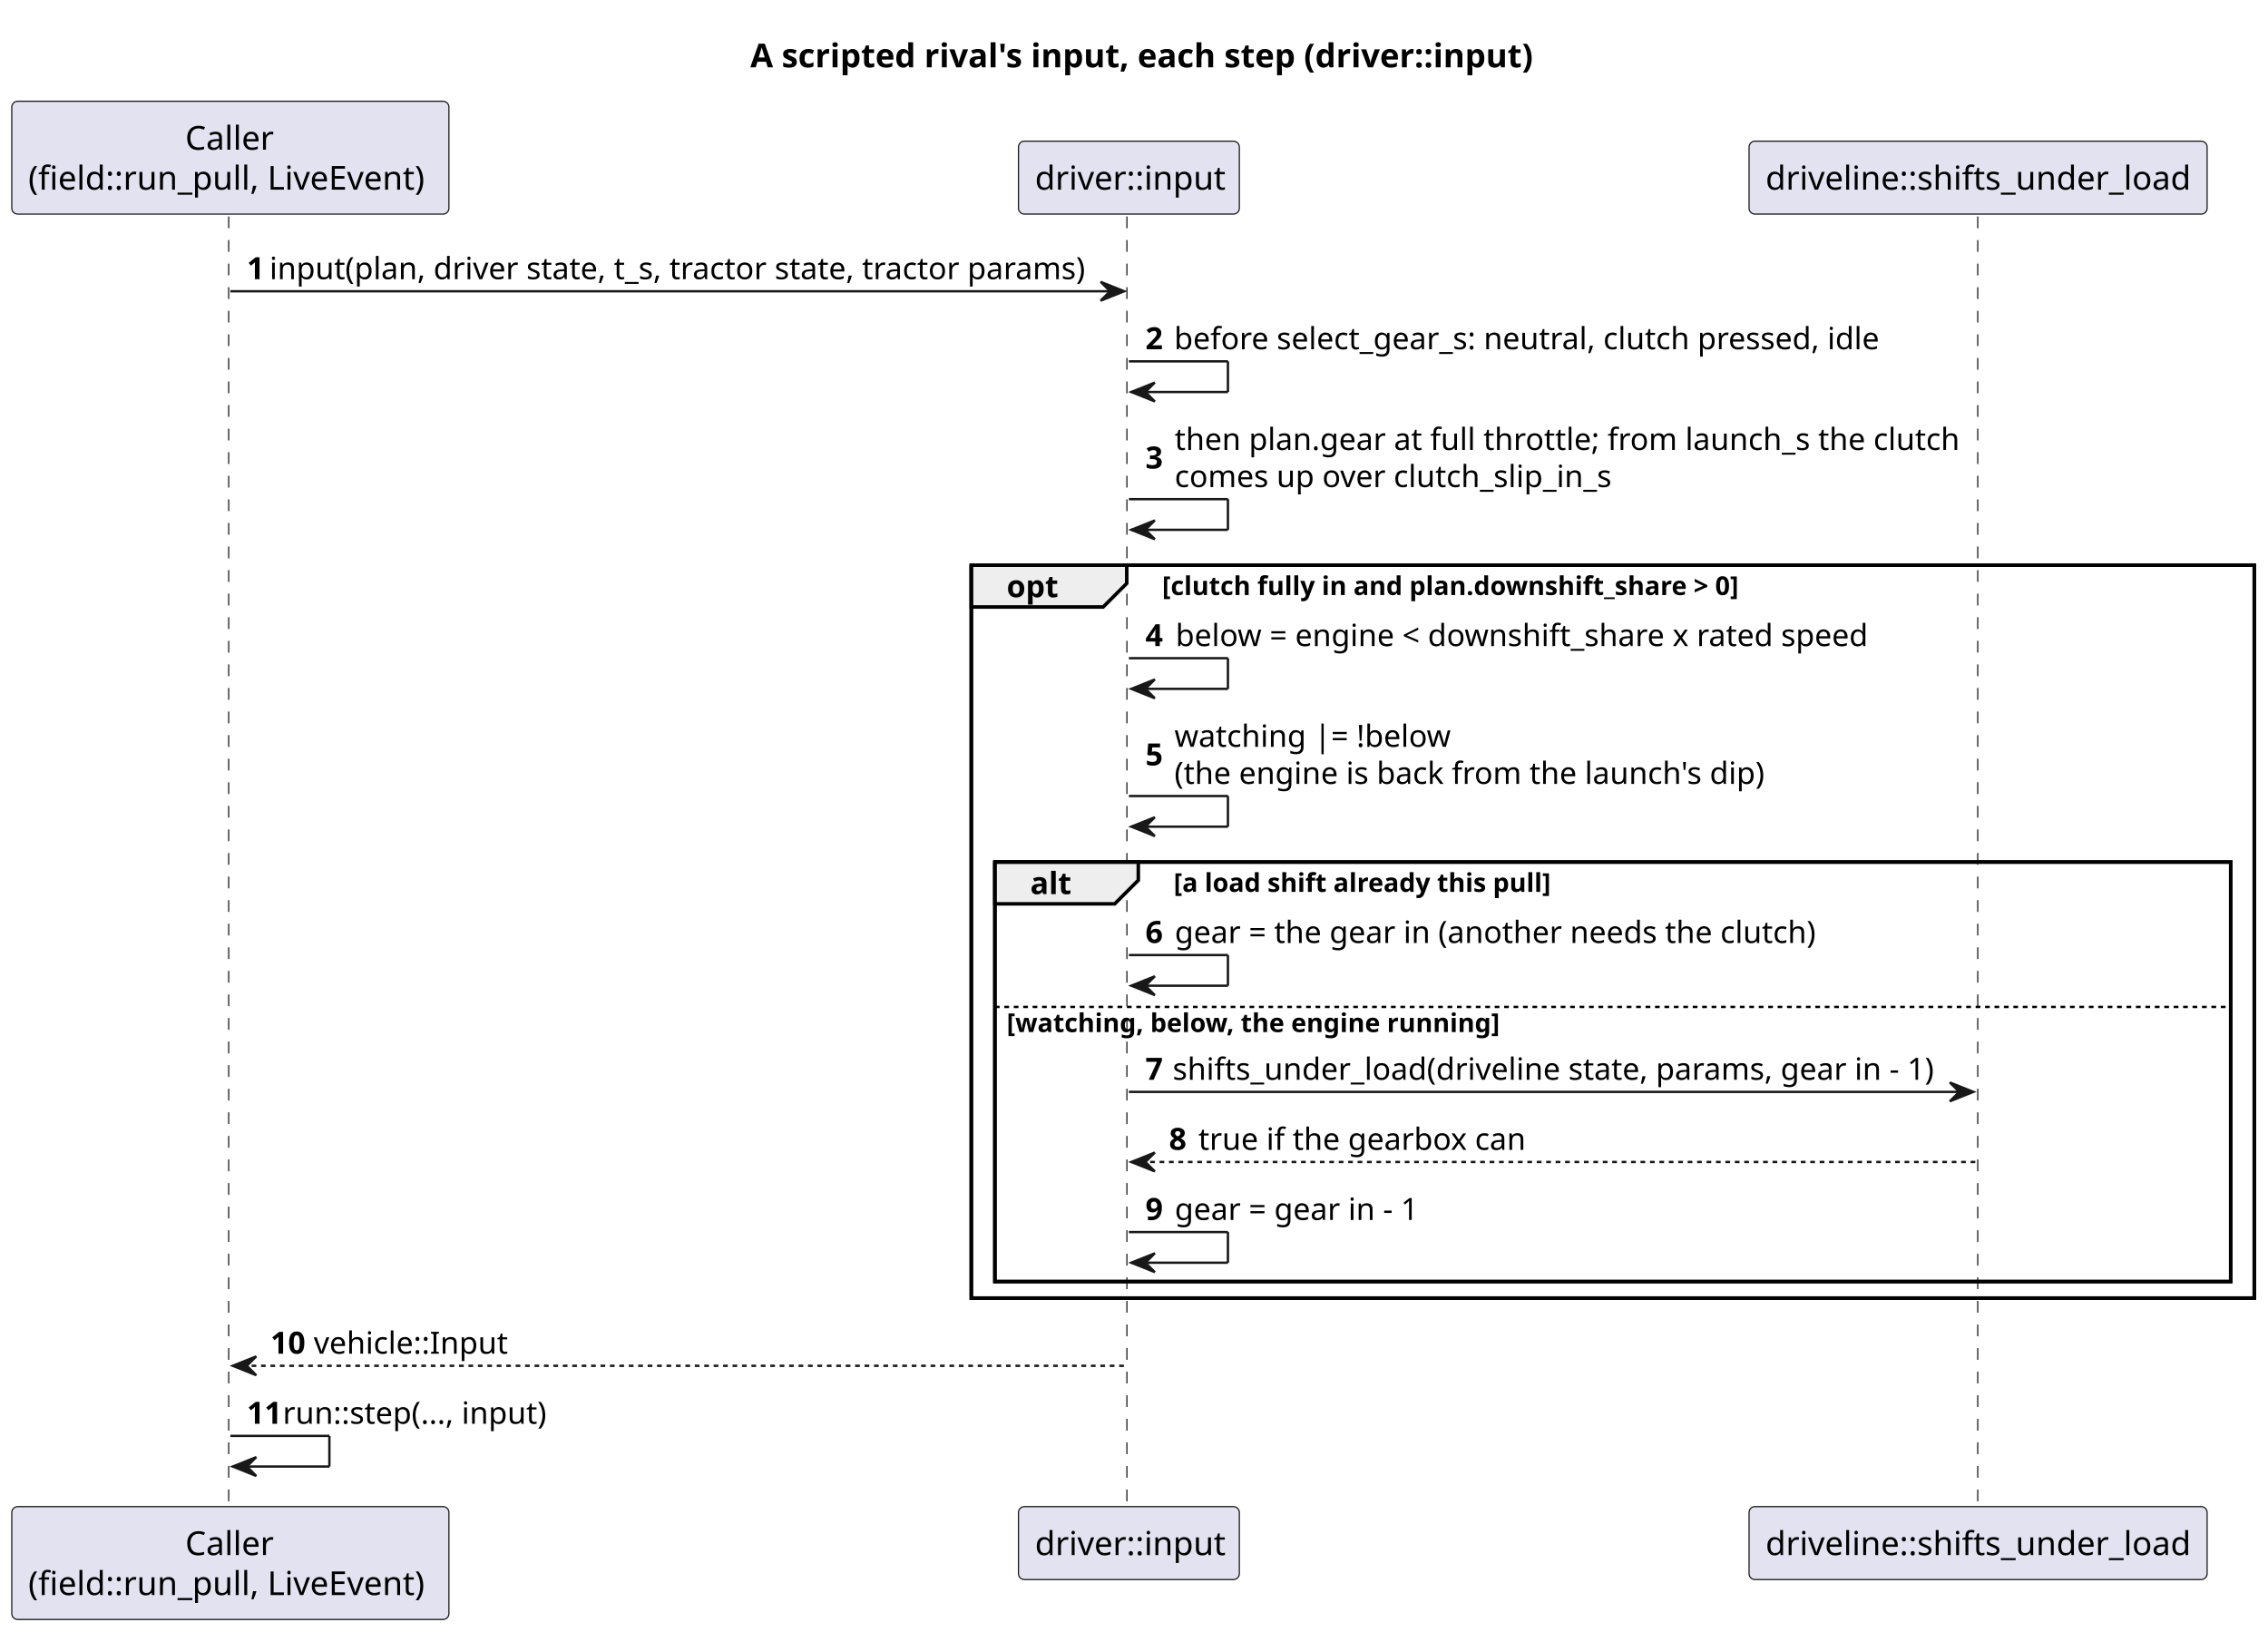
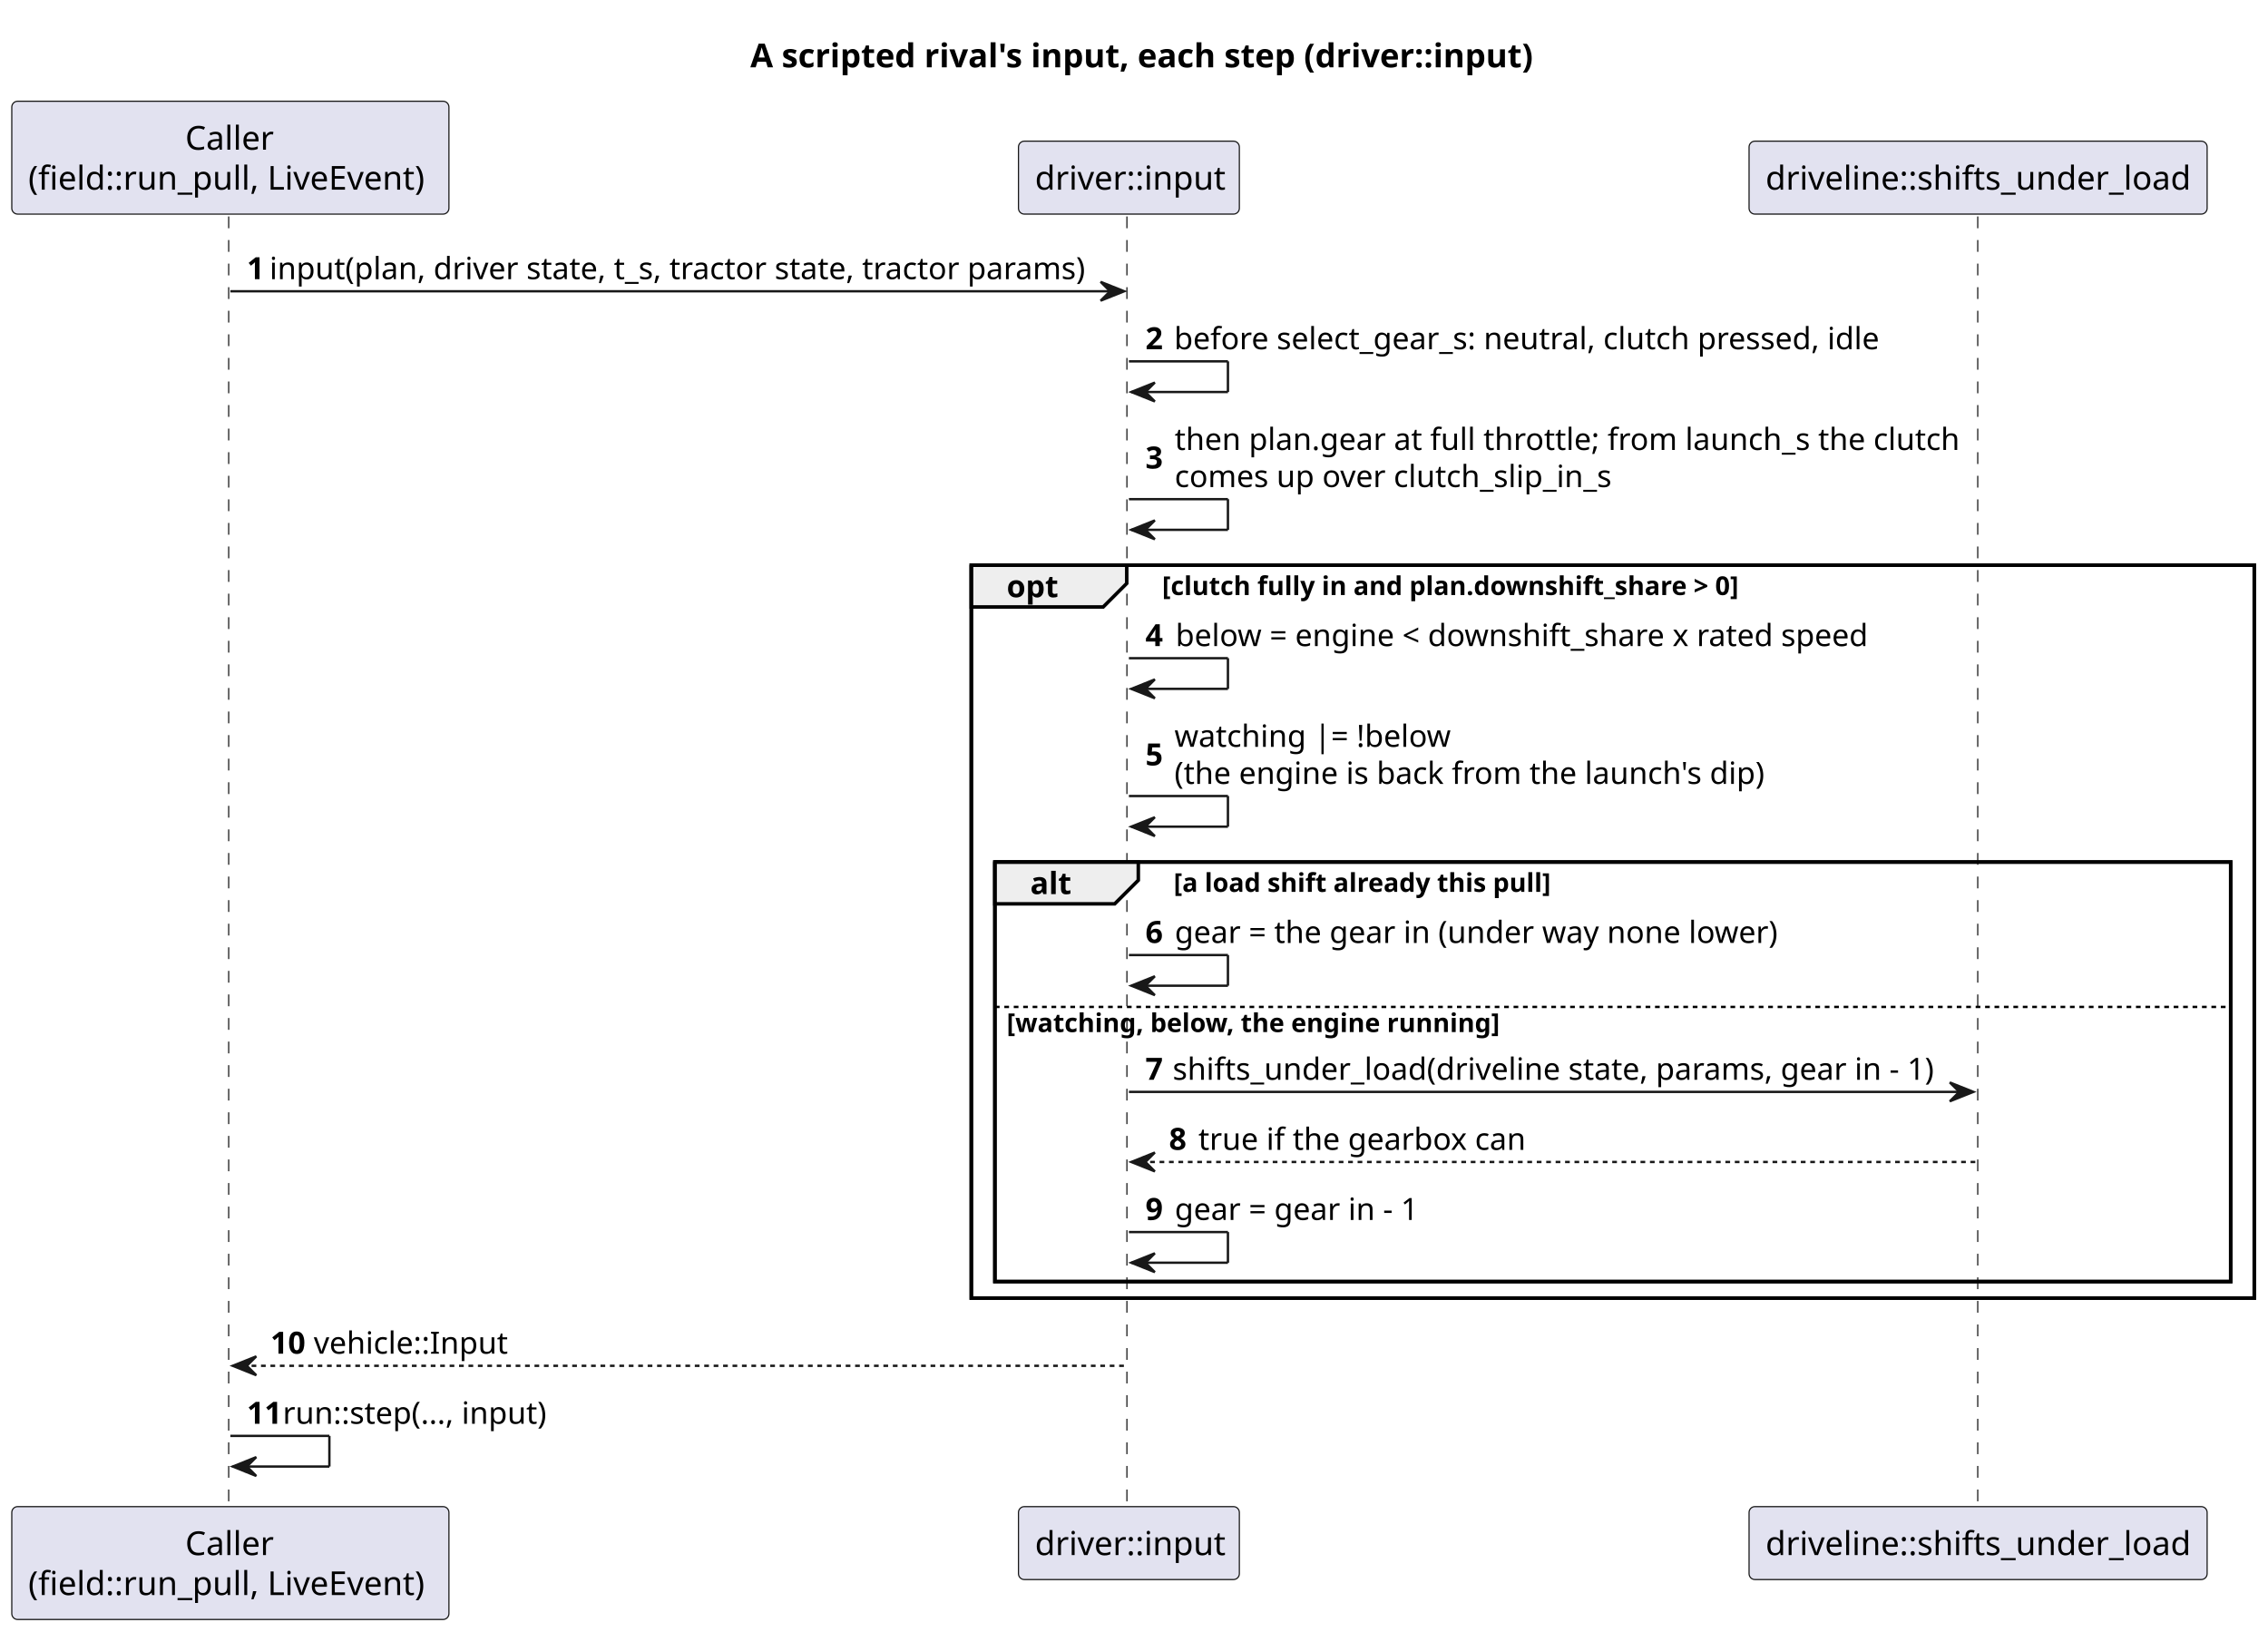
<svg xmlns="http://www.w3.org/2000/svg" contentStyleType="text/css" height="692px" preserveAspectRatio="none" style="width:962px;height:692px;background:#FFFFFF;" version="1.1" viewBox="0 0 962 692" width="962px" zoomAndPan="magnify">
  <defs />
  <g>
    <text fill="#000000" font-family="sans-serif" font-size="14" font-weight="bold" lengthAdjust="spacing" textLength="328.679" x="318.252" y="28.562">A scripted rival's input, each step (driver::input)</text>
    <rect fill="none" height="310.875" style="stroke:#000000;stroke-width:1.5;" width="544.188" x="411.995" y="239.736" />
    <rect fill="none" height="177.957" style="stroke:#000000;stroke-width:1.5;" width="524.188" x="421.995" y="365.654" />
    <line style="stroke:#181818;stroke-width:0.5;stroke-dasharray:5.0,5.0;" x1="97" x2="97" y1="91.818" y2="640.07" />
    <line style="stroke:#181818;stroke-width:0.5;stroke-dasharray:5.0,5.0;" x1="477.995" x2="477.995" y1="91.818" y2="640.07" />
    <line style="stroke:#181818;stroke-width:0.5;stroke-dasharray:5.0,5.0;" x1="838.885" x2="838.885" y1="91.818" y2="640.07" />
    <rect fill="#E2E2F0" height="47.879" rx="2.5" ry="2.5" style="stroke:#181818;stroke-width:0.5;" width="185.418" x="5" y="42.94" />
    <text fill="#000000" font-family="sans-serif" font-size="14" lengthAdjust="spacing" textLength="38.302" x="78.558" y="63.502">Caller</text>
    <text fill="#000000" font-family="sans-serif" font-size="14" lengthAdjust="spacing" textLength="171.418" x="12" y="80.441">(field::run_pull, LiveEvent)</text>
    <rect fill="#E2E2F0" height="47.879" rx="2.5" ry="2.5" style="stroke:#181818;stroke-width:0.5;" width="185.418" x="5" y="639.07" />
    <text fill="#000000" font-family="sans-serif" font-size="14" lengthAdjust="spacing" textLength="38.302" x="78.558" y="659.633">Caller</text>
    <text fill="#000000" font-family="sans-serif" font-size="14" lengthAdjust="spacing" textLength="171.418" x="12" y="676.572">(field::run_pull, LiveEvent)</text>
    <rect fill="#E2E2F0" height="30.939" rx="2.5" ry="2.5" style="stroke:#181818;stroke-width:0.5;" width="93.693" x="431.995" y="59.879" />
    <text fill="#000000" font-family="sans-serif" font-size="14" lengthAdjust="spacing" textLength="79.693" x="438.995" y="80.441">driver::input</text>
    <rect fill="#E2E2F0" height="30.939" rx="2.5" ry="2.5" style="stroke:#181818;stroke-width:0.5;" width="93.693" x="431.995" y="639.07" />
    <text fill="#000000" font-family="sans-serif" font-size="14" lengthAdjust="spacing" textLength="79.693" x="438.995" y="659.633">driver::input</text>
    <rect fill="#E2E2F0" height="30.939" rx="2.5" ry="2.5" style="stroke:#181818;stroke-width:0.5;" width="194.298" x="741.885" y="59.879" />
    <text fill="#000000" font-family="sans-serif" font-size="14" lengthAdjust="spacing" textLength="180.298" x="748.885" y="80.441">driveline::shifts_under_load</text>
    <rect fill="#E2E2F0" height="30.939" rx="2.5" ry="2.5" style="stroke:#181818;stroke-width:0.5;" width="194.298" x="741.885" y="639.07" />
    <text fill="#000000" font-family="sans-serif" font-size="14" lengthAdjust="spacing" textLength="180.298" x="748.885" y="659.633">driveline::shifts_under_load</text>
    <polygon fill="#181818" points="466.842,119.548,476.842,123.548,466.842,127.548,470.842,123.548" style="stroke:#181818;stroke-width:1.0;" />
    <line style="stroke:#181818;stroke-width:1.0;" x1="97.709" x2="472.842" y1="123.548" y2="123.548" />
    <text fill="#000000" font-family="sans-serif" font-size="13" font-weight="bold" lengthAdjust="spacing" textLength="5.605" x="104.709" y="118.412">1</text>
    <text fill="#000000" font-family="sans-serif" font-size="13" lengthAdjust="spacing" textLength="347.528" x="114.314" y="118.412">input(plan, driver state, t_s, tractor state, tractor params)</text>
    <line style="stroke:#181818;stroke-width:1.0;" x1="478.842" x2="520.842" y1="153.277" y2="153.277" />
    <line style="stroke:#181818;stroke-width:1.0;" x1="520.842" x2="520.842" y1="153.277" y2="166.277" />
    <line style="stroke:#181818;stroke-width:1.0;" x1="479.842" x2="520.842" y1="166.277" y2="166.277" />
    <polygon fill="#181818" points="489.842,162.277,479.842,166.277,489.842,170.277,485.842,166.277" style="stroke:#181818;stroke-width:1.0;" />
    <text fill="#000000" font-family="sans-serif" font-size="13" font-weight="bold" lengthAdjust="spacing" textLength="8.188" x="485.842" y="148.142">2</text>
    <text fill="#000000" font-family="sans-serif" font-size="13" lengthAdjust="spacing" textLength="305.151" x="498.03" y="148.142">before select_gear_s: neutral, clutch pressed, idle</text>
    <line style="stroke:#181818;stroke-width:1.0;" x1="478.842" x2="520.842" y1="211.736" y2="211.736" />
    <line style="stroke:#181818;stroke-width:1.0;" x1="520.842" x2="520.842" y1="211.736" y2="224.736" />
    <line style="stroke:#181818;stroke-width:1.0;" x1="479.842" x2="520.842" y1="224.736" y2="224.736" />
    <polygon fill="#181818" points="489.842,220.736,479.842,224.736,489.842,228.736,485.842,224.736" style="stroke:#181818;stroke-width:1.0;" />
    <text fill="#000000" font-family="sans-serif" font-size="13" font-weight="bold" lengthAdjust="spacing" textLength="8.392" x="485.842" y="198.736">3</text>
    <text fill="#000000" font-family="sans-serif" font-size="13" lengthAdjust="spacing" textLength="331.919" x="498.233" y="190.871">then plan.gear at full throttle; from launch_s the clutch</text>
    <text fill="#000000" font-family="sans-serif" font-size="13" lengthAdjust="spacing" textLength="189.465" x="498.233" y="206.601">comes up over clutch_slip_in_s</text>
    <path d="M411.995,239.736 L477.923,239.736 L477.923,247.466 L467.923,257.466 L411.995,257.466 L411.995,239.736 " fill="#EEEEEE" style="stroke:#000000;stroke-width:1.5;" />
    <rect fill="none" height="310.875" style="stroke:#000000;stroke-width:1.5;" width="544.188" x="411.995" y="239.736" />
    <text fill="#000000" font-family="sans-serif" font-size="13" font-weight="bold" lengthAdjust="spacing" textLength="20.928" x="426.995" y="253.33">opt</text>
    <text fill="#000000" font-family="sans-serif" font-size="11" font-weight="bold" lengthAdjust="spacing" textLength="243.026" x="492.923" y="252.393">[clutch fully in and plan.downshift_share &gt; 0]</text>
    <line style="stroke:#181818;stroke-width:1.0;" x1="478.842" x2="520.842" y1="279.195" y2="279.195" />
    <line style="stroke:#181818;stroke-width:1.0;" x1="520.842" x2="520.842" y1="279.195" y2="292.195" />
    <line style="stroke:#181818;stroke-width:1.0;" x1="479.842" x2="520.842" y1="292.195" y2="292.195" />
    <polygon fill="#181818" points="489.842,288.195,479.842,292.195,489.842,296.195,485.842,292.195" style="stroke:#181818;stroke-width:1.0;" />
    <text fill="#000000" font-family="sans-serif" font-size="13" font-weight="bold" lengthAdjust="spacing" textLength="8.791" x="485.842" y="274.06">4</text>
    <text fill="#000000" font-family="sans-serif" font-size="13" lengthAdjust="spacing" textLength="299.666" x="498.633" y="274.06">below = engine &lt; downshift_share x rated speed</text>
    <line style="stroke:#181818;stroke-width:1.0;" x1="478.842" x2="520.842" y1="337.654" y2="337.654" />
    <line style="stroke:#181818;stroke-width:1.0;" x1="520.842" x2="520.842" y1="337.654" y2="350.654" />
    <line style="stroke:#181818;stroke-width:1.0;" x1="479.842" x2="520.842" y1="350.654" y2="350.654" />
    <polygon fill="#181818" points="489.842,346.654,479.842,350.654,489.842,354.654,485.842,350.654" style="stroke:#181818;stroke-width:1.0;" />
    <text fill="#000000" font-family="sans-serif" font-size="13" font-weight="bold" lengthAdjust="spacing" textLength="8.309" x="485.842" y="324.654">5</text>
    <text fill="#000000" font-family="sans-serif" font-size="13" lengthAdjust="spacing" textLength="117.203" x="498.151" y="316.789">watching |= !below</text>
    <text fill="#000000" font-family="sans-serif" font-size="13" lengthAdjust="spacing" textLength="255.233" x="498.151" y="332.519">(the engine is back from the launch's dip)</text>
    <path d="M421.995,365.654 L482.826,365.654 L482.826,373.384 L472.826,383.384 L421.995,383.384 L421.995,365.654 " fill="#EEEEEE" style="stroke:#000000;stroke-width:1.5;" />
    <rect fill="none" height="177.957" style="stroke:#000000;stroke-width:1.5;" width="524.188" x="421.995" y="365.654" />
    <text fill="#000000" font-family="sans-serif" font-size="13" font-weight="bold" lengthAdjust="spacing" textLength="15.831" x="436.995" y="379.248">alt</text>
    <text fill="#000000" font-family="sans-serif" font-size="11" font-weight="bold" lengthAdjust="spacing" textLength="155.251" x="497.826" y="378.31">[a load shift already this pull]</text>
    <line style="stroke:#181818;stroke-width:1.0;" x1="478.842" x2="520.842" y1="405.113" y2="405.113" />
    <line style="stroke:#181818;stroke-width:1.0;" x1="520.842" x2="520.842" y1="405.113" y2="418.113" />
    <line style="stroke:#181818;stroke-width:1.0;" x1="479.842" x2="520.842" y1="418.113" y2="418.113" />
    <polygon fill="#181818" points="489.842,414.113,479.842,418.113,489.842,422.113,485.842,418.113" style="stroke:#181818;stroke-width:1.0;" />
    <text fill="#000000" font-family="sans-serif" font-size="13" font-weight="bold" lengthAdjust="spacing" textLength="8.442" x="485.842" y="399.978">6</text>
-     <text fill="#000000" font-family="sans-serif" font-size="13" lengthAdjust="spacing" textLength="275.171" x="498.284" y="399.978">gear = the gear in (another needs the clutch)</text>
+     <text fill="#000000" font-family="sans-serif" font-size="13" lengthAdjust="spacing" textLength="259.01" x="498.284" y="399.978">gear = the gear in (under way none lower)</text>
    <line style="stroke:#000000;stroke-width:1.0;stroke-dasharray:2.0,2.0;" x1="421.995" x2="946.183" y1="427.113" y2="427.113" />
    <text fill="#000000" font-family="sans-serif" font-size="11" font-weight="bold" lengthAdjust="spacing" textLength="204.456" x="426.995" y="437.769">[watching, below, the engine running]</text>
    <polygon fill="#181818" points="827.034,459.152,837.034,463.152,827.034,467.152,831.034,463.152" style="stroke:#181818;stroke-width:1.0;" />
    <line style="stroke:#181818;stroke-width:1.0;" x1="478.842" x2="833.034" y1="463.152" y2="463.152" />
    <text fill="#000000" font-family="sans-serif" font-size="13" font-weight="bold" lengthAdjust="spacing" textLength="7.56" x="485.842" y="458.017">7</text>
    <text fill="#000000" font-family="sans-serif" font-size="13" lengthAdjust="spacing" textLength="324.632" x="497.402" y="458.017">shifts_under_load(driveline state, params, gear in - 1)</text>
    <polygon fill="#181818" points="489.842,488.882,479.842,492.882,489.842,496.882,485.842,492.882" style="stroke:#181818;stroke-width:1.0;" />
    <line style="stroke:#181818;stroke-width:1.0;stroke-dasharray:2.0,2.0;" x1="483.842" x2="838.034" y1="492.882" y2="492.882" />
    <text fill="#000000" font-family="sans-serif" font-size="13" font-weight="bold" lengthAdjust="spacing" textLength="8.461" x="495.842" y="487.746">8</text>
    <text fill="#000000" font-family="sans-serif" font-size="13" lengthAdjust="spacing" textLength="139.522" x="508.303" y="487.746">true if the gearbox can</text>
    <line style="stroke:#181818;stroke-width:1.0;" x1="478.842" x2="520.842" y1="522.611" y2="522.611" />
    <line style="stroke:#181818;stroke-width:1.0;" x1="520.842" x2="520.842" y1="522.611" y2="535.611" />
    <line style="stroke:#181818;stroke-width:1.0;" x1="479.842" x2="520.842" y1="535.611" y2="535.611" />
    <polygon fill="#181818" points="489.842,531.611,479.842,535.611,489.842,539.611,485.842,535.611" style="stroke:#181818;stroke-width:1.0;" />
    <text fill="#000000" font-family="sans-serif" font-size="13" font-weight="bold" lengthAdjust="spacing" textLength="8.442" x="485.842" y="517.476">9</text>
    <text fill="#000000" font-family="sans-serif" font-size="13" lengthAdjust="spacing" textLength="104.47" x="498.284" y="517.476">gear = gear in - 1</text>
    <polygon fill="#181818" points="108.709,575.341,98.709,579.341,108.709,583.341,104.709,579.341" style="stroke:#181818;stroke-width:1.0;" />
    <line style="stroke:#181818;stroke-width:1.0;stroke-dasharray:2.0,2.0;" x1="102.709" x2="477.842" y1="579.341" y2="579.341" />
    <text fill="#000000" font-family="sans-serif" font-size="13" font-weight="bold" lengthAdjust="spacing" textLength="14.371" x="114.709" y="574.205">10</text>
    <text fill="#000000" font-family="sans-serif" font-size="13" lengthAdjust="spacing" textLength="82.437" x="133.08" y="574.205">vehicle::Input</text>
    <line style="stroke:#181818;stroke-width:1.0;" x1="97.709" x2="139.709" y1="609.07" y2="609.07" />
    <line style="stroke:#181818;stroke-width:1.0;" x1="139.709" x2="139.709" y1="609.07" y2="622.07" />
    <line style="stroke:#181818;stroke-width:1.0;" x1="98.709" x2="139.709" y1="622.07" y2="622.07" />
    <polygon fill="#181818" points="108.709,618.07,98.709,622.07,108.709,626.07,104.709,622.07" style="stroke:#181818;stroke-width:1.0;" />
    <text fill="#000000" font-family="sans-serif" font-size="13" font-weight="bold" lengthAdjust="spacing" textLength="11.21" x="104.709" y="603.935">11</text>
    <text fill="#000000" font-family="sans-serif" font-size="13" lengthAdjust="spacing" textLength="113.255" x="119.919" y="603.935">run::step(..., input)</text>
  </g>
</svg>
